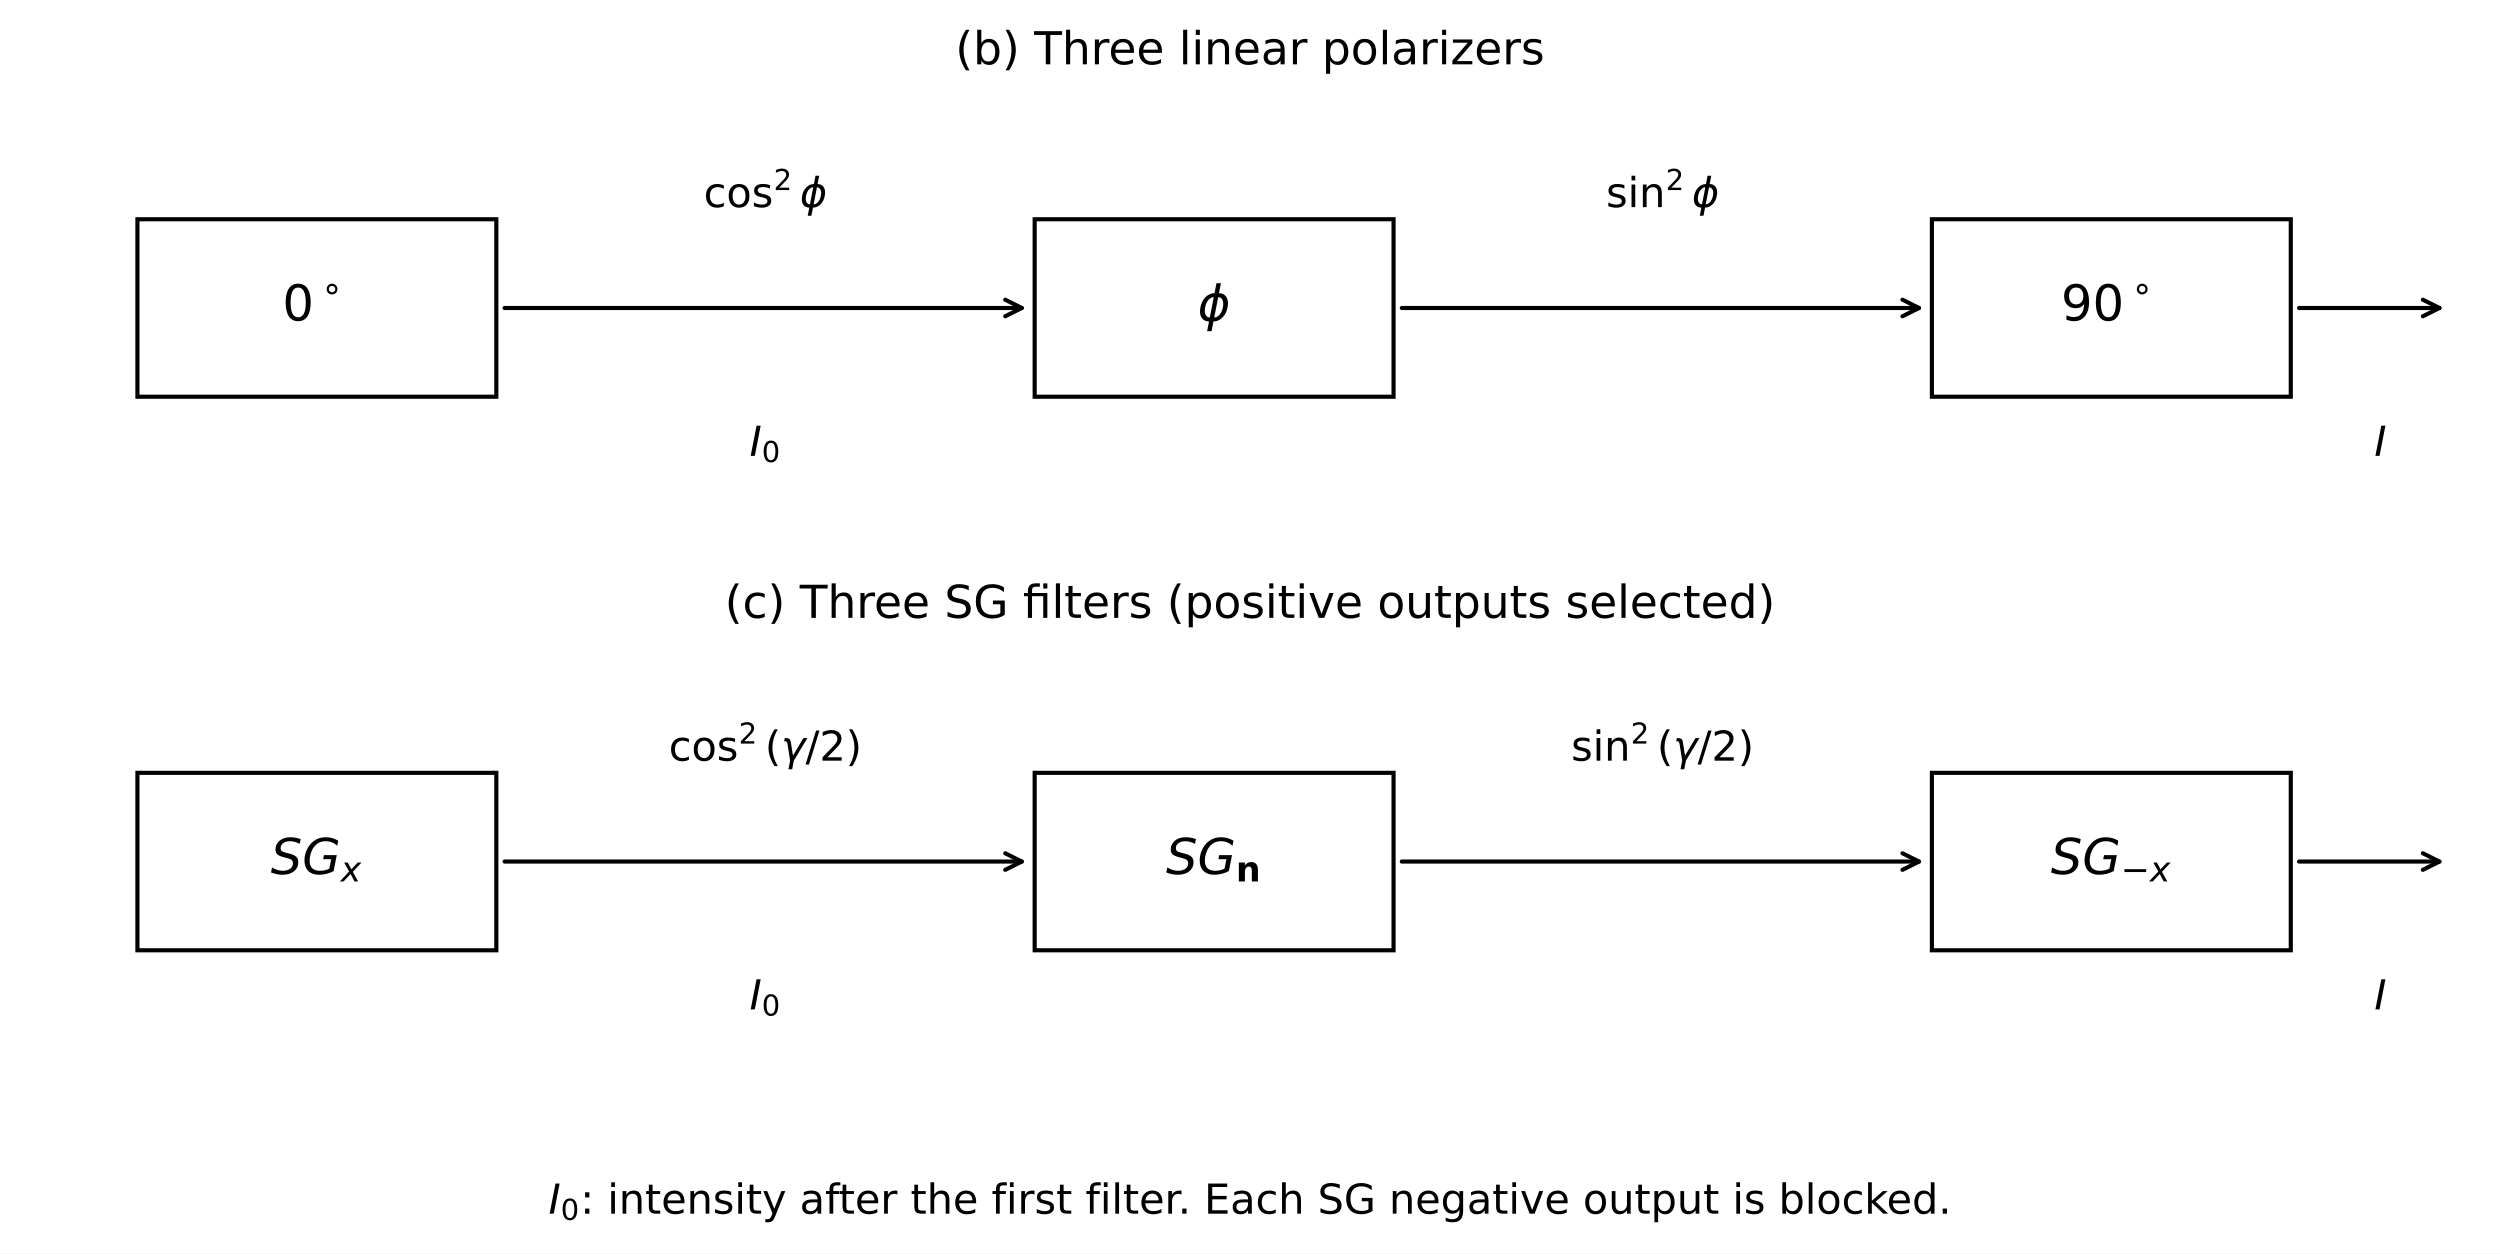
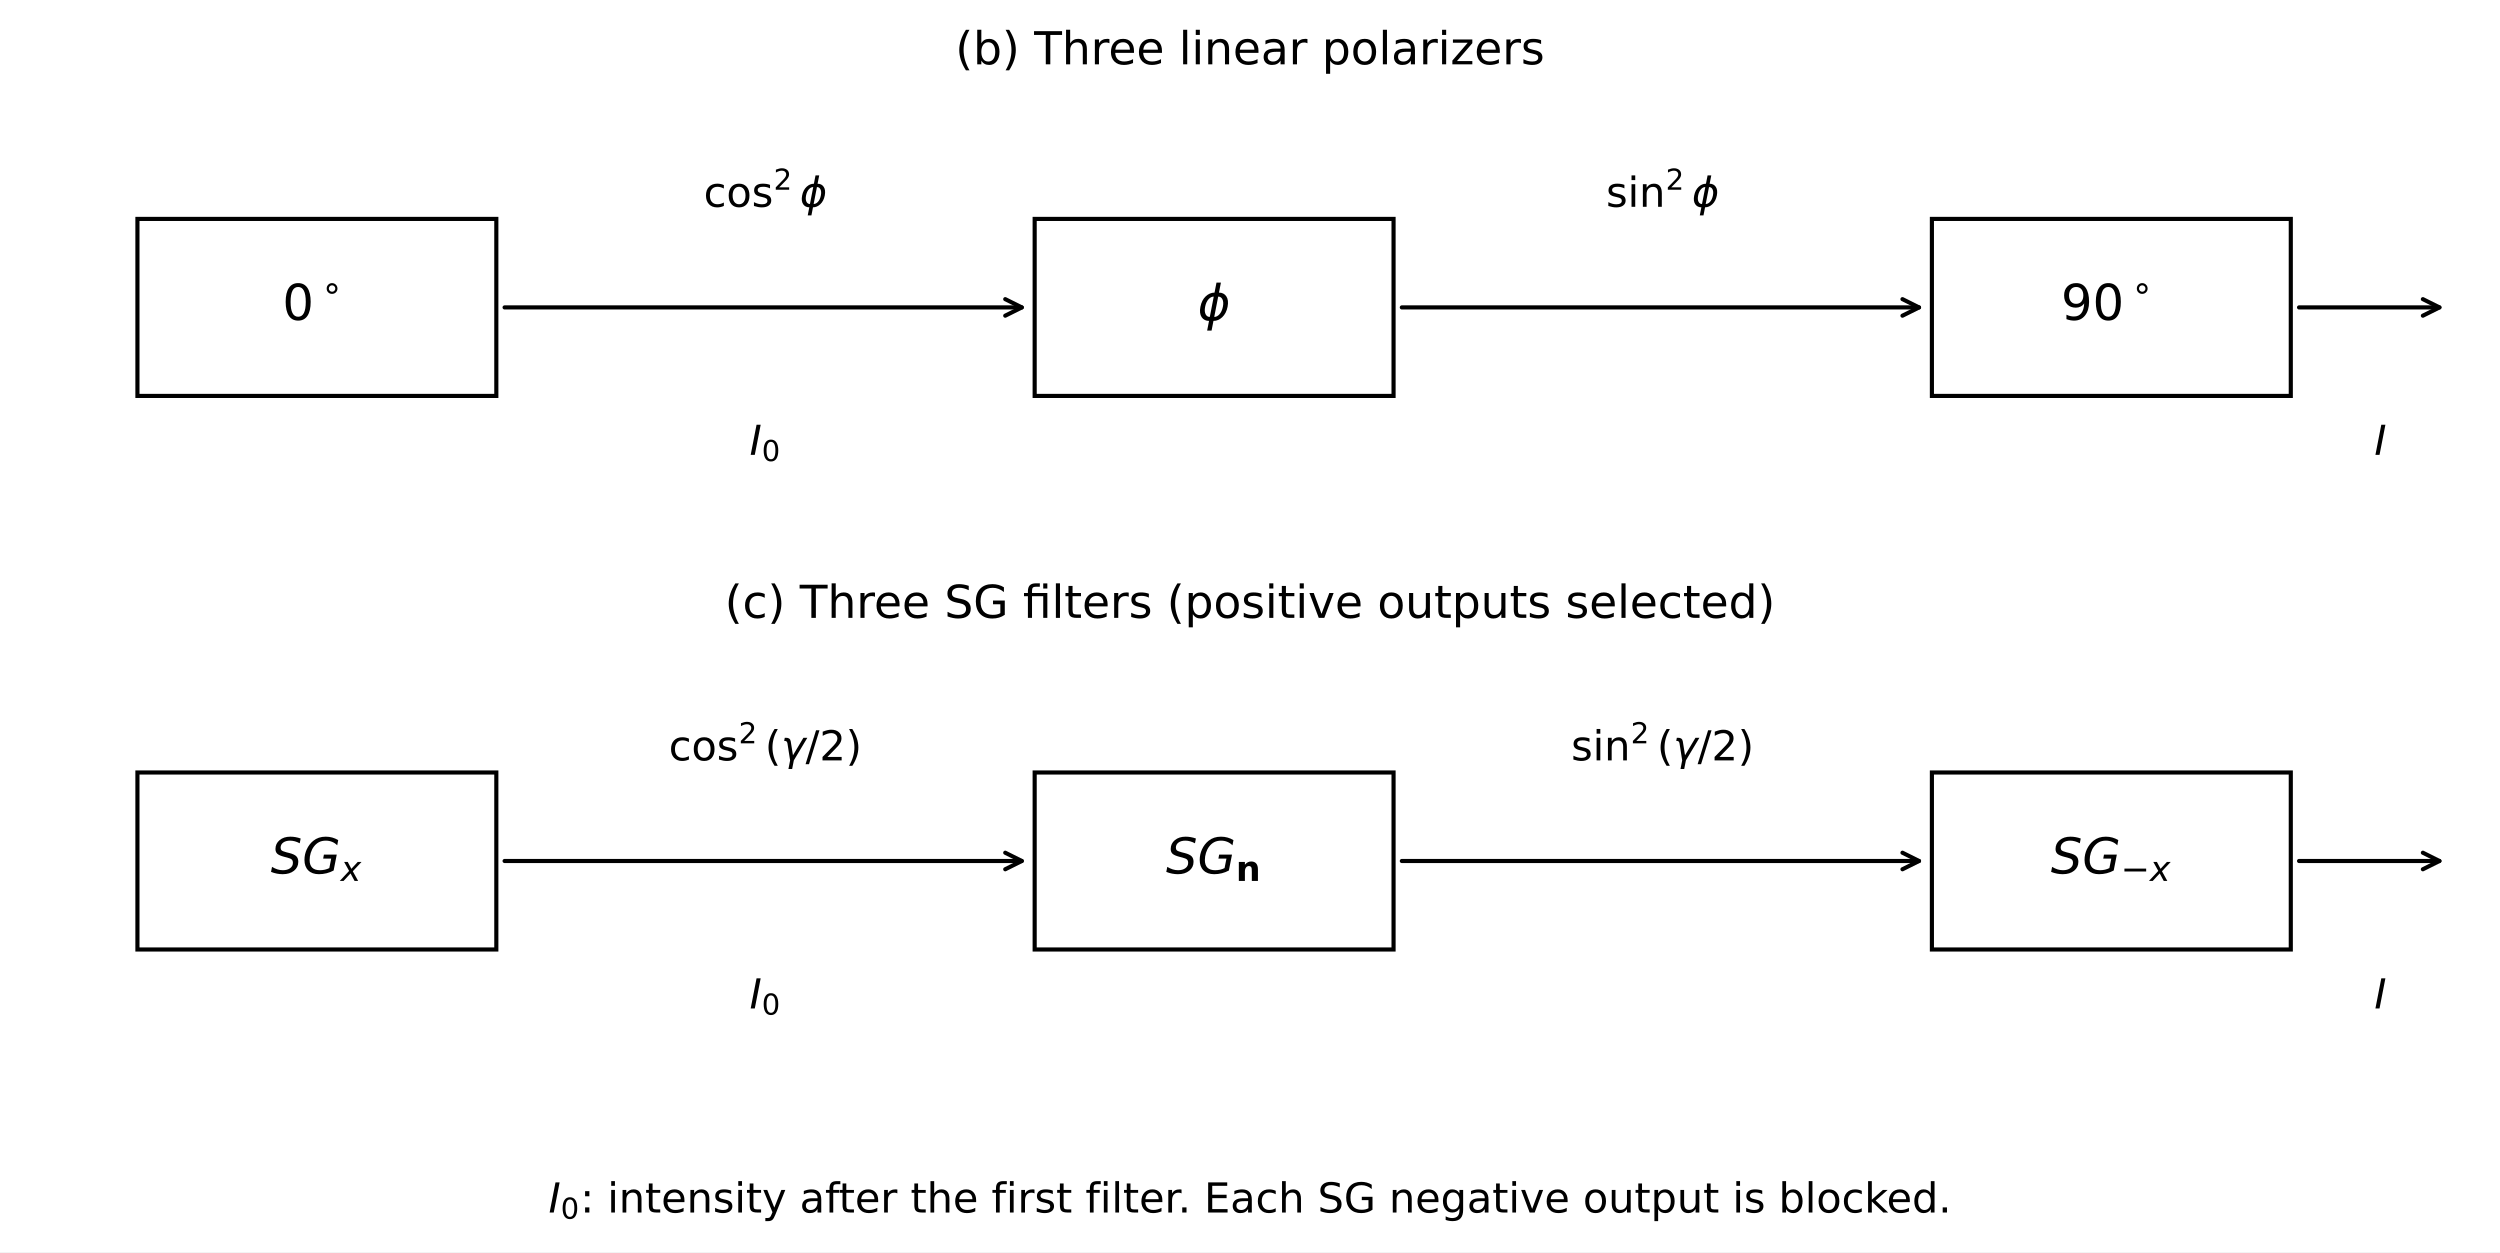
- <svg xmlns="http://www.w3.org/2000/svg" xmlns:xlink="http://www.w3.org/1999/xlink" width="604.8pt" height="303.219pt" viewBox="0 0 604.8 303.219" version="1.1">
+ <svg xmlns="http://www.w3.org/2000/svg" xmlns:xlink="http://www.w3.org/1999/xlink" width="604.8pt" height="302.937pt" viewBox="0 0 604.8 302.937" version="1.1">
  <defs>
    <style type="text/css">*{stroke-linejoin: round; stroke-linecap: butt}</style>
  </defs>
  <g id="figure_1">
    <g id="patch_1">
-       <path d="M 0 303.219  L 604.8 303.219  L 604.8 0  L 0 0  z " style="fill: #ffffff" />
+       <path d="M 0 302.937  L 604.8 302.937  L 604.8 0  L 0 0  z " style="fill: #ffffff" />
    </g>
    <g id="axes_1">
      <g id="patch_2">
-         <path d="M 33.247 95.975  L 120.071 95.975  L 120.071 53.042  L 33.247 53.042  z " clip-path="url(#p11c3c5262f)" style="fill: #ffffff; stroke: #000000; stroke-linejoin: miter" />
+         <path d="M 33.247 95.781  L 120.071 95.781  L 120.071 52.96  L 33.247 52.96  z " clip-path="url(#p2fa3fb8bae)" style="fill: #ffffff; stroke: #000000; stroke-linejoin: miter" />
      </g>
      <g id="patch_3">
-         <path d="M 250.306 95.975  L 337.129 95.975  L 337.129 53.042  L 250.306 53.042  z " clip-path="url(#p11c3c5262f)" style="fill: #ffffff; stroke: #000000; stroke-linejoin: miter" />
+         <path d="M 250.306 95.781  L 337.129 95.781  L 337.129 52.96  L 250.306 52.96  z " clip-path="url(#p2fa3fb8bae)" style="fill: #ffffff; stroke: #000000; stroke-linejoin: miter" />
      </g>
      <g id="patch_4">
-         <path d="M 467.365 95.975  L 554.188 95.975  L 554.188 53.042  L 467.365 53.042  z " clip-path="url(#p11c3c5262f)" style="fill: #ffffff; stroke: #000000; stroke-linejoin: miter" />
+         <path d="M 467.365 95.781  L 554.188 95.781  L 554.188 52.96  L 467.365 52.96  z " clip-path="url(#p2fa3fb8bae)" style="fill: #ffffff; stroke: #000000; stroke-linejoin: miter" />
      </g>
      <g id="text_1">
-         <g transform="translate(68.31882 77.62567) scale(0.12 -0.12)">
+         <g transform="translate(68.31882 77.4881) scale(0.12 -0.12)">
          <defs>
            <path id="DejaVuSans-13" d="M 2034 4250  Q 1547 4250 1301 3770  Q 1056 3291 1056 2328  Q 1056 1369 1301 889  Q 1547 409 2034 409  Q 2525 409 2770 889  Q 3016 1369 3016 2328  Q 3016 3291 2770 3770  Q 2525 4250 2034 4250  z M 2034 4750  Q 2819 4750 3233 4129  Q 3647 3509 3647 2328  Q 3647 1150 3233 529  Q 2819 -91 2034 -91  Q 1250 -91 836 529  Q 422 1150 422 2328  Q 422 3509 836 4129  Q 1250 4750 2034 4750  z " transform="scale(0.015625)" />
            <path id="DejaVuSans-ca2" d="M 2003 2603  Q 1753 2603 1581 2429  Q 1409 2256 1409 2006  Q 1409 1759 1581 1589  Q 1753 1419 2003 1419  Q 2253 1419 2425 1589  Q 2597 1759 2597 2006  Q 2597 2253 2423 2428  Q 2250 2603 2003 2603  z M 2003 3006  Q 2203 3006 2387 2929  Q 2572 2853 2706 2709  Q 2850 2569 2922 2390  Q 2994 2212 2994 2006  Q 2994 1594 2705 1308  Q 2416 1022 1997 1022  Q 1575 1022 1293 1303  Q 1012 1584 1012 2006  Q 1012 2425 1299 2715  Q 1587 3006 2003 3006  z " transform="scale(0.015625)" />
          </defs>
          <use xlink:href="#DejaVuSans-13" transform="translate(0 0.78125)" />
          <use xlink:href="#DejaVuSans-ca2" transform="translate(78.21777 42.08125) scale(0.7)" />
        </g>
      </g>
      <g id="text_2">
-         <g transform="translate(289.7576 77.62708) scale(0.12 -0.12)">
+         <g transform="translate(289.7576 77.48951) scale(0.12 -0.12)">
          <defs>
            <path id="DejaVuSans-Oblique-369" d="M 2991 4863  L 2738 3572  Q 3363 3572 3684 3094  Q 4016 2606 3850 1747  Q 3681 888 3159 400  Q 2653 -78 2028 -78  L 1784 -1331  L 1213 -1331  L 1456 -78  Q 834 -78 509 400  Q 178 888 347 1747  Q 513 2606 1034 3094  Q 1544 3572 2166 3572  L 2419 4863  L 2991 4863  z M 2128 434  Q 2481 434 2784 756  Q 3116 1116 3244 1747  Q 3369 2372 3169 2738  Q 2991 3059 2638 3059  L 2128 434  z M 1556 434  L 2066 3059  Q 1716 3059 1413 2738  Q 1072 2372 953 1747  Q 834 1116 1028 756  Q 1203 434 1556 434  z " transform="scale(0.015625)" />
          </defs>
          <use xlink:href="#DejaVuSans-Oblique-369" transform="translate(0 0.015625)" />
        </g>
      </g>
      <g id="text_3">
-         <g transform="translate(498.5965 77.62567) scale(0.12 -0.12)">
+         <g transform="translate(498.5965 77.4881) scale(0.12 -0.12)">
          <defs>
            <path id="DejaVuSans-1c" d="M 703 97  L 703 672  Q 941 559 1184 500  Q 1428 441 1663 441  Q 2288 441 2617 861  Q 2947 1281 2994 2138  Q 2813 1869 2534 1725  Q 2256 1581 1919 1581  Q 1219 1581 811 2004  Q 403 2428 403 3163  Q 403 3881 828 4315  Q 1253 4750 1959 4750  Q 2769 4750 3195 4129  Q 3622 3509 3622 2328  Q 3622 1225 3098 567  Q 2575 -91 1691 -91  Q 1453 -91 1209 -44  Q 966 3 703 97  z M 1959 2075  Q 2384 2075 2632 2365  Q 2881 2656 2881 3163  Q 2881 3666 2632 3958  Q 2384 4250 1959 4250  Q 1534 4250 1286 3958  Q 1038 3666 1038 3163  Q 1038 2656 1286 2365  Q 1534 2075 1959 2075  z " transform="scale(0.015625)" />
          </defs>
          <use xlink:href="#DejaVuSans-1c" transform="translate(0 0.78125)" />
          <use xlink:href="#DejaVuSans-13" transform="translate(63.62305 0.78125)" />
          <use xlink:href="#DejaVuSans-ca2" transform="translate(141.8408 42.08125) scale(0.7)" />
        </g>
      </g>
      <g id="patch_5">
-         <path d="M 122.07 74.508  Q 185.188 74.508 247.188 74.508  " style="fill: none; stroke: #000000; stroke-linecap: round" />
-         <path d="M 243.188 72.508  L 247.188 74.508  L 243.188 76.508  " style="fill: none; stroke: #000000; stroke-linecap: round" />
+         <path d="M 122.07 74.371  Q 185.188 74.371 247.188 74.371  " style="fill: none; stroke: #000000; stroke-linecap: round" />
+         <path d="M 243.188 72.371  L 247.188 74.371  L 243.188 76.371  " style="fill: none; stroke: #000000; stroke-linecap: round" />
      </g>
      <g id="text_4">
-         <g transform="translate(170.2382 50.18001) scale(0.1 -0.1)">
+         <g transform="translate(170.2382 50.10565) scale(0.1 -0.1)">
          <defs>
            <path id="DejaVuSans-46" d="M 3122 3366  L 3122 2828  Q 2878 2963 2633 3030  Q 2388 3097 2138 3097  Q 1578 3097 1268 2742  Q 959 2388 959 1747  Q 959 1106 1268 751  Q 1578 397 2138 397  Q 2388 397 2633 464  Q 2878 531 3122 666  L 3122 134  Q 2881 22 2623 -34  Q 2366 -91 2075 -91  Q 1284 -91 818 406  Q 353 903 353 1747  Q 353 2603 823 3093  Q 1294 3584 2113 3584  Q 2378 3584 2631 3529  Q 2884 3475 3122 3366  z " transform="scale(0.015625)" />
            <path id="DejaVuSans-52" d="M 1959 3097  Q 1497 3097 1228 2736  Q 959 2375 959 1747  Q 959 1119 1226 758  Q 1494 397 1959 397  Q 2419 397 2687 759  Q 2956 1122 2956 1747  Q 2956 2369 2687 2733  Q 2419 3097 1959 3097  z M 1959 3584  Q 2709 3584 3137 3096  Q 3566 2609 3566 1747  Q 3566 888 3137 398  Q 2709 -91 1959 -91  Q 1206 -91 779 398  Q 353 888 353 1747  Q 353 2609 779 3096  Q 1206 3584 1959 3584  z " transform="scale(0.015625)" />
            <path id="DejaVuSans-56" d="M 2834 3397  L 2834 2853  Q 2591 2978 2328 3040  Q 2066 3103 1784 3103  Q 1356 3103 1142 2972  Q 928 2841 928 2578  Q 928 2378 1081 2264  Q 1234 2150 1697 2047  L 1894 2003  Q 2506 1872 2764 1633  Q 3022 1394 3022 966  Q 3022 478 2636 193  Q 2250 -91 1575 -91  Q 1294 -91 989 -36  Q 684 19 347 128  L 347 722  Q 666 556 975 473  Q 1284 391 1588 391  Q 1994 391 2212 530  Q 2431 669 2431 922  Q 2431 1156 2273 1281  Q 2116 1406 1581 1522  L 1381 1569  Q 847 1681 609 1914  Q 372 2147 372 2553  Q 372 3047 722 3315  Q 1072 3584 1716 3584  Q 2034 3584 2315 3537  Q 2597 3491 2834 3397  z " transform="scale(0.015625)" />
            <path id="DejaVuSans-15" d="M 1228 531  L 3431 531  L 3431 0  L 469 0  L 469 531  Q 828 903 1448 1529  Q 2069 2156 2228 2338  Q 2531 2678 2651 2914  Q 2772 3150 2772 3378  Q 2772 3750 2511 3984  Q 2250 4219 1831 4219  Q 1534 4219 1204 4116  Q 875 4013 500 3803  L 500 4441  Q 881 4594 1212 4672  Q 1544 4750 1819 4750  Q 2544 4750 2975 4387  Q 3406 4025 3406 3419  Q 3406 3131 3298 2873  Q 3191 2616 2906 2266  Q 2828 2175 2409 1742  Q 1991 1309 1228 531  z " transform="scale(0.015625)" />
          </defs>
          <use xlink:href="#DejaVuSans-46" transform="translate(0 0.746875)" />
          <use xlink:href="#DejaVuSans-52" transform="translate(54.98047 0.746875)" />
          <use xlink:href="#DejaVuSans-56" transform="translate(116.1621 0.746875)" />
          <use xlink:href="#DejaVuSans-15" transform="translate(169.2188 42.04688) scale(0.7)" />
          <use xlink:href="#DejaVuSans-Oblique-369" transform="translate(232.7249 0.746875)" />
        </g>
      </g>
      <g id="patch_6">
-         <path d="M 339.129 74.508  Q 402.247 74.508 464.247 74.508  " style="fill: none; stroke: #000000; stroke-linecap: round" />
-         <path d="M 460.247 72.508  L 464.247 74.508  L 460.247 76.508  " style="fill: none; stroke: #000000; stroke-linecap: round" />
+         <path d="M 339.129 74.371  Q 402.247 74.371 464.247 74.371  " style="fill: none; stroke: #000000; stroke-linecap: round" />
+         <path d="M 460.247 72.371  L 464.247 74.371  L 460.247 76.371  " style="fill: none; stroke: #000000; stroke-linecap: round" />
      </g>
      <g id="text_5">
-         <g transform="translate(388.5471 50.18001) scale(0.1 -0.1)">
+         <g transform="translate(388.5471 50.10565) scale(0.1 -0.1)">
          <defs>
            <path id="DejaVuSans-4c" d="M 603 3500  L 1178 3500  L 1178 0  L 603 0  L 603 3500  z M 603 4863  L 1178 4863  L 1178 4134  L 603 4134  L 603 4863  z " transform="scale(0.015625)" />
            <path id="DejaVuSans-51" d="M 3513 2113  L 3513 0  L 2938 0  L 2938 2094  Q 2938 2591 2744 2837  Q 2550 3084 2163 3084  Q 1697 3084 1428 2787  Q 1159 2491 1159 1978  L 1159 0  L 581 0  L 581 3500  L 1159 3500  L 1159 2956  Q 1366 3272 1645 3428  Q 1925 3584 2291 3584  Q 2894 3584 3203 3211  Q 3513 2838 3513 2113  z " transform="scale(0.015625)" />
          </defs>
          <use xlink:href="#DejaVuSans-56" transform="translate(0 0.746875)" />
          <use xlink:href="#DejaVuSans-4c" transform="translate(52.09961 0.746875)" />
          <use xlink:href="#DejaVuSans-51" transform="translate(79.88281 0.746875)" />
          <use xlink:href="#DejaVuSans-15" transform="translate(144.2188 42.04688) scale(0.7)" />
          <use xlink:href="#DejaVuSans-Oblique-369" transform="translate(207.7249 0.746875)" />
        </g>
      </g>
      <g id="text_6">
-         <g transform="translate(181.3382 110.2856) scale(0.1 -0.1)">
+         <g transform="translate(181.3382 110.0551) scale(0.1 -0.1)">
          <defs>
            <path id="DejaVuSans-Oblique-2c" d="M 1081 4666  L 1716 4666  L 806 0  L 172 0  L 1081 4666  z " transform="scale(0.015625)" />
          </defs>
          <use xlink:href="#DejaVuSans-Oblique-2c" transform="translate(0 0.09375)" />
          <use xlink:href="#DejaVuSans-13" transform="translate(29.49219 -14.9062) scale(0.7)" />
        </g>
      </g>
      <g id="patch_7">
-         <path d="M 556.187 74.508  Q 573.725 74.508 590.145 74.508  " style="fill: none; stroke: #000000; stroke-linecap: round" />
-         <path d="M 586.145 72.508  L 590.145 74.508  L 586.145 76.508  " style="fill: none; stroke: #000000; stroke-linecap: round" />
+         <path d="M 556.187 74.371  Q 573.725 74.371 590.145 74.371  " style="fill: none; stroke: #000000; stroke-linecap: round" />
+         <path d="M 586.145 72.371  L 590.145 74.371  L 586.145 76.371  " style="fill: none; stroke: #000000; stroke-linecap: round" />
      </g>
      <g id="text_7">
-         <g transform="translate(574.3941 110.2856) scale(0.1 -0.1)">
+         <g transform="translate(574.3941 110.0551) scale(0.1 -0.1)">
          <use xlink:href="#DejaVuSans-Oblique-2c" transform="translate(0 0.09375)" />
        </g>
      </g>
      <g id="text_8">
        <g transform="translate(231.1209 15.55828) scale(0.11 -0.11)">
          <defs>
            <path id="DejaVuSans-b" d="M 1984 4856  Q 1566 4138 1362 3434  Q 1159 2731 1159 2009  Q 1159 1288 1364 580  Q 1569 -128 1984 -844  L 1484 -844  Q 1016 -109 783 600  Q 550 1309 550 2009  Q 550 2706 781 3412  Q 1013 4119 1484 4856  L 1984 4856  z " transform="scale(0.015625)" />
            <path id="DejaVuSans-45" d="M 3116 1747  Q 3116 2381 2855 2742  Q 2594 3103 2138 3103  Q 1681 3103 1420 2742  Q 1159 2381 1159 1747  Q 1159 1113 1420 752  Q 1681 391 2138 391  Q 2594 391 2855 752  Q 3116 1113 3116 1747  z M 1159 2969  Q 1341 3281 1617 3432  Q 1894 3584 2278 3584  Q 2916 3584 3314 3078  Q 3713 2572 3713 1747  Q 3713 922 3314 415  Q 2916 -91 2278 -91  Q 1894 -91 1617 61  Q 1341 213 1159 525  L 1159 0  L 581 0  L 581 4863  L 1159 4863  L 1159 2969  z " transform="scale(0.015625)" />
            <path id="DejaVuSans-c" d="M 513 4856  L 1013 4856  Q 1481 4119 1714 3412  Q 1947 2706 1947 2009  Q 1947 1309 1714 600  Q 1481 -109 1013 -844  L 513 -844  Q 928 -128 1133 580  Q 1338 1288 1338 2009  Q 1338 2731 1133 3434  Q 928 4138 513 4856  z " transform="scale(0.015625)" />
            <path id="DejaVuSans-3" transform="scale(0.015625)" />
            <path id="DejaVuSans-37" d="M -19 4666  L 3928 4666  L 3928 4134  L 2272 4134  L 2272 0  L 1638 0  L 1638 4134  L -19 4134  L -19 4666  z " transform="scale(0.015625)" />
            <path id="DejaVuSans-4b" d="M 3513 2113  L 3513 0  L 2938 0  L 2938 2094  Q 2938 2591 2744 2837  Q 2550 3084 2163 3084  Q 1697 3084 1428 2787  Q 1159 2491 1159 1978  L 1159 0  L 581 0  L 581 4863  L 1159 4863  L 1159 2956  Q 1366 3272 1645 3428  Q 1925 3584 2291 3584  Q 2894 3584 3203 3211  Q 3513 2838 3513 2113  z " transform="scale(0.015625)" />
            <path id="DejaVuSans-55" d="M 2631 2963  Q 2534 3019 2420 3045  Q 2306 3072 2169 3072  Q 1681 3072 1420 2755  Q 1159 2438 1159 1844  L 1159 0  L 581 0  L 581 3500  L 1159 3500  L 1159 2956  Q 1341 3275 1631 3429  Q 1922 3584 2338 3584  Q 2397 3584 2469 3576  Q 2541 3569 2628 3553  L 2631 2963  z " transform="scale(0.015625)" />
            <path id="DejaVuSans-48" d="M 3597 1894  L 3597 1613  L 953 1613  Q 991 1019 1311 708  Q 1631 397 2203 397  Q 2534 397 2845 478  Q 3156 559 3463 722  L 3463 178  Q 3153 47 2828 -22  Q 2503 -91 2169 -91  Q 1331 -91 842 396  Q 353 884 353 1716  Q 353 2575 817 3079  Q 1281 3584 2069 3584  Q 2775 3584 3186 3129  Q 3597 2675 3597 1894  z M 3022 2063  Q 3016 2534 2758 2815  Q 2500 3097 2075 3097  Q 1594 3097 1305 2825  Q 1016 2553 972 2059  L 3022 2063  z " transform="scale(0.015625)" />
            <path id="DejaVuSans-4f" d="M 603 4863  L 1178 4863  L 1178 0  L 603 0  L 603 4863  z " transform="scale(0.015625)" />
            <path id="DejaVuSans-44" d="M 2194 1759  Q 1497 1759 1228 1600  Q 959 1441 959 1056  Q 959 750 1161 570  Q 1363 391 1709 391  Q 2188 391 2477 730  Q 2766 1069 2766 1631  L 2766 1759  L 2194 1759  z M 3341 1997  L 3341 0  L 2766 0  L 2766 531  Q 2569 213 2275 61  Q 1981 -91 1556 -91  Q 1019 -91 701 211  Q 384 513 384 1019  Q 384 1609 779 1909  Q 1175 2209 1959 2209  L 2766 2209  L 2766 2266  Q 2766 2663 2505 2880  Q 2244 3097 1772 3097  Q 1472 3097 1187 3025  Q 903 2953 641 2809  L 641 3341  Q 956 3463 1253 3523  Q 1550 3584 1831 3584  Q 2591 3584 2966 3190  Q 3341 2797 3341 1997  z " transform="scale(0.015625)" />
            <path id="DejaVuSans-53" d="M 1159 525  L 1159 -1331  L 581 -1331  L 581 3500  L 1159 3500  L 1159 2969  Q 1341 3281 1617 3432  Q 1894 3584 2278 3584  Q 2916 3584 3314 3078  Q 3713 2572 3713 1747  Q 3713 922 3314 415  Q 2916 -91 2278 -91  Q 1894 -91 1617 61  Q 1341 213 1159 525  z M 3116 1747  Q 3116 2381 2855 2742  Q 2594 3103 2138 3103  Q 1681 3103 1420 2742  Q 1159 2381 1159 1747  Q 1159 1113 1420 752  Q 1681 391 2138 391  Q 2594 391 2855 752  Q 3116 1113 3116 1747  z " transform="scale(0.015625)" />
            <path id="DejaVuSans-5d" d="M 353 3500  L 3084 3500  L 3084 2975  L 922 459  L 3084 459  L 3084 0  L 275 0  L 275 525  L 2438 3041  L 353 3041  L 353 3500  z " transform="scale(0.015625)" />
          </defs>
          <use xlink:href="#DejaVuSans-b" />
          <use xlink:href="#DejaVuSans-45" transform="translate(39.01562 0)" />
          <use xlink:href="#DejaVuSans-c" transform="translate(102.5 0)" />
          <use xlink:href="#DejaVuSans-3" transform="translate(141.5156 0)" />
          <use xlink:href="#DejaVuSans-37" transform="translate(173.2969 0)" />
          <use xlink:href="#DejaVuSans-4b" transform="translate(234.375 0)" />
          <use xlink:href="#DejaVuSans-55" transform="translate(297.75 0)" />
          <use xlink:href="#DejaVuSans-48" transform="translate(336.6562 0)" />
          <use xlink:href="#DejaVuSans-48" transform="translate(398.1875 0)" />
          <use xlink:href="#DejaVuSans-3" transform="translate(459.7188 0)" />
          <use xlink:href="#DejaVuSans-4f" transform="translate(491.5 0)" />
          <use xlink:href="#DejaVuSans-4c" transform="translate(519.2812 0)" />
          <use xlink:href="#DejaVuSans-51" transform="translate(547.0625 0)" />
          <use xlink:href="#DejaVuSans-48" transform="translate(610.4375 0)" />
          <use xlink:href="#DejaVuSans-44" transform="translate(671.9688 0)" />
          <use xlink:href="#DejaVuSans-55" transform="translate(733.25 0)" />
          <use xlink:href="#DejaVuSans-3" transform="translate(774.3594 0)" />
          <use xlink:href="#DejaVuSans-53" transform="translate(806.1406 0)" />
          <use xlink:href="#DejaVuSans-52" transform="translate(869.625 0)" />
          <use xlink:href="#DejaVuSans-4f" transform="translate(930.8125 0)" />
          <use xlink:href="#DejaVuSans-44" transform="translate(958.5938 0)" />
          <use xlink:href="#DejaVuSans-55" transform="translate(1019.875 0)" />
          <use xlink:href="#DejaVuSans-4c" transform="translate(1060.984 0)" />
          <use xlink:href="#DejaVuSans-5d" transform="translate(1088.766 0)" />
          <use xlink:href="#DejaVuSans-48" transform="translate(1141.25 0)" />
          <use xlink:href="#DejaVuSans-55" transform="translate(1202.781 0)" />
          <use xlink:href="#DejaVuSans-56" transform="translate(1243.891 0)" />
        </g>
      </g>
    </g>
    <g id="axes_2">
      <g id="patch_8">
-         <path d="M 33.247 229.895  L 120.071 229.895  L 120.071 186.962  L 33.247 186.962  z " clip-path="url(#p9257686412)" style="fill: #ffffff; stroke: #000000; stroke-linejoin: miter" />
+         <path d="M 33.247 229.701  L 120.071 229.701  L 120.071 186.88  L 33.247 186.88  z " clip-path="url(#pe897b0388e)" style="fill: #ffffff; stroke: #000000; stroke-linejoin: miter" />
      </g>
      <g id="patch_9">
-         <path d="M 250.306 229.895  L 337.129 229.895  L 337.129 186.962  L 250.306 186.962  z " clip-path="url(#p9257686412)" style="fill: #ffffff; stroke: #000000; stroke-linejoin: miter" />
+         <path d="M 250.306 229.701  L 337.129 229.701  L 337.129 186.88  L 250.306 186.88  z " clip-path="url(#pe897b0388e)" style="fill: #ffffff; stroke: #000000; stroke-linejoin: miter" />
      </g>
      <g id="patch_10">
-         <path d="M 467.365 229.895  L 554.188 229.895  L 554.188 186.962  L 467.365 186.962  z " clip-path="url(#p9257686412)" style="fill: #ffffff; stroke: #000000; stroke-linejoin: miter" />
+         <path d="M 467.365 229.701  L 554.188 229.701  L 554.188 186.88  L 467.365 186.88  z " clip-path="url(#pe897b0388e)" style="fill: #ffffff; stroke: #000000; stroke-linejoin: miter" />
      </g>
      <g id="text_9">
-         <g transform="translate(65.49882 211.5457) scale(0.12 -0.12)">
+         <g transform="translate(65.49882 211.4081) scale(0.12 -0.12)">
          <defs>
            <path id="DejaVuSans-Oblique-36" d="M 3859 4513  L 3738 3897  Q 3422 4066 3111 4152  Q 2800 4238 2509 4238  Q 1944 4238 1609 3991  Q 1275 3744 1275 3334  Q 1275 3109 1398 2989  Q 1522 2869 2034 2731  L 2413 2638  Q 3053 2472 3303 2217  Q 3553 1963 3553 1503  Q 3553 797 2998 353  Q 2444 -91 1538 -91  Q 1166 -91 791 -17  Q 416 56 38 206  L 166 856  Q 513 641 861 531  Q 1209 422 1556 422  Q 2147 422 2503 684  Q 2859 947 2859 1369  Q 2859 1650 2717 1795  Q 2575 1941 2106 2059  L 1728 2156  Q 1081 2325 845 2545  Q 609 2766 609 3163  Q 609 3859 1145 4304  Q 1681 4750 2541 4750  Q 2875 4750 3203 4690  Q 3531 4631 3859 4513  z " transform="scale(0.015625)" />
            <path id="DejaVuSans-Oblique-2a" d="M 3494 697  L 3738 1919  L 2700 1919  L 2797 2438  L 4453 2438  L 4050 384  Q 3634 156 3143 32  Q 2653 -91 2156 -91  Q 1278 -91 783 396  Q 288 884 288 1753  Q 288 2475 589 3126  Q 891 3778 1422 4213  Q 1756 4484 2153 4617  Q 2550 4750 3034 4750  Q 3472 4750 3873 4639  Q 4275 4528 4641 4306  L 4513 3634  Q 4231 3928 3853 4083  Q 3475 4238 3047 4238  Q 2550 4238 2172 4048  Q 1794 3859 1497 3463  Q 1244 3125 1098 2667  Q 953 2209 953 1734  Q 953 1081 1287 751  Q 1622 422 2284 422  Q 2616 422 2925 492  Q 3234 563 3494 697  z " transform="scale(0.015625)" />
            <path id="DejaVuSans-Oblique-5b" d="M 3841 3500  L 2234 1784  L 3219 0  L 2559 0  L 1819 1388  L 531 0  L -166 0  L 1556 1844  L 641 3500  L 1300 3500  L 1972 2234  L 3144 3500  L 3841 3500  z " transform="scale(0.015625)" />
          </defs>
          <use xlink:href="#DejaVuSans-Oblique-36" transform="translate(0 0.78125)" />
          <use xlink:href="#DejaVuSans-Oblique-2a" transform="translate(63.47656 0.78125)" />
          <use xlink:href="#DejaVuSans-Oblique-5b" transform="translate(140.9668 -14.2187) scale(0.7)" />
        </g>
      </g>
      <g id="text_10">
-         <g transform="translate(282.0776 211.5457) scale(0.12 -0.12)">
+         <g transform="translate(282.0776 211.4081) scale(0.12 -0.12)">
          <defs>
            <path id="DejaVuSans-Bold-51" d="M 4056 2131  L 4056 0  L 2931 0  L 2931 347  L 2931 1631  Q 2931 2084 2911 2256  Q 2891 2428 2841 2509  Q 2775 2619 2662 2680  Q 2550 2741 2406 2741  Q 2056 2741 1856 2470  Q 1656 2200 1656 1722  L 1656 0  L 538 0  L 538 3500  L 1656 3500  L 1656 2988  Q 1909 3294 2193 3439  Q 2478 3584 2822 3584  Q 3428 3584 3742 3212  Q 4056 2841 4056 2131  z " transform="scale(0.015625)" />
          </defs>
          <use xlink:href="#DejaVuSans-Oblique-36" transform="translate(0 0.78125)" />
          <use xlink:href="#DejaVuSans-Oblique-2a" transform="translate(63.47656 0.78125)" />
          <use xlink:href="#DejaVuSans-Bold-51" transform="translate(140.9668 -14.2187) scale(0.7)" />
        </g>
      </g>
      <g id="text_11">
-         <g transform="translate(496.1365 211.5457) scale(0.12 -0.12)">
+         <g transform="translate(496.1365 211.4081) scale(0.12 -0.12)">
          <defs>
            <path id="DejaVuSans-c9c" d="M 678 2272  L 4684 2272  L 4684 1741  L 678 1741  L 678 2272  z " transform="scale(0.015625)" />
          </defs>
          <use xlink:href="#DejaVuSans-Oblique-36" transform="translate(0 0.78125)" />
          <use xlink:href="#DejaVuSans-Oblique-2a" transform="translate(63.47656 0.78125)" />
          <use xlink:href="#DejaVuSans-c9c" transform="translate(140.9668 -14.2187) scale(0.7)" />
          <use xlink:href="#DejaVuSans-Oblique-5b" transform="translate(199.6191 -14.2187) scale(0.7)" />
        </g>
      </g>
      <g id="patch_11">
-         <path d="M 122.07 208.428  Q 185.188 208.428 247.188 208.428  " style="fill: none; stroke: #000000; stroke-linecap: round" />
-         <path d="M 243.188 206.428  L 247.188 208.428  L 243.188 210.428  " style="fill: none; stroke: #000000; stroke-linecap: round" />
+         <path d="M 122.07 208.291  Q 185.188 208.291 247.188 208.291  " style="fill: none; stroke: #000000; stroke-linecap: round" />
+         <path d="M 243.188 206.291  L 247.188 208.291  L 243.188 210.291  " style="fill: none; stroke: #000000; stroke-linecap: round" />
      </g>
      <g id="text_12">
-         <g transform="translate(161.7882 184.1) scale(0.1 -0.1)">
+         <g transform="translate(161.7882 184.0257) scale(0.1 -0.1)">
          <defs>
            <path id="DejaVuSans-Oblique-347" d="M 1491 2950  L 1838 788  L 3456 3500  L 4066 3500  L 1972 0  L 1713 -1331  L 1138 -1331  L 1397 0  L 988 2613  Q 925 3006 628 3006  L 475 3006  L 569 3500  L 788 3500  Q 1403 3500 1491 2950  z " transform="scale(0.015625)" />
            <path id="DejaVuSans-12" d="M 1625 4666  L 2156 4666  L 531 -594  L 0 -594  L 1625 4666  z " transform="scale(0.015625)" />
          </defs>
          <use xlink:href="#DejaVuSans-46" transform="translate(0 0.746875)" />
          <use xlink:href="#DejaVuSans-52" transform="translate(54.98047 0.746875)" />
          <use xlink:href="#DejaVuSans-56" transform="translate(116.1621 0.746875)" />
          <use xlink:href="#DejaVuSans-15" transform="translate(169.2188 42.04688) scale(0.7)" />
          <use xlink:href="#DejaVuSans-b" transform="translate(232.7249 0.746875)" />
          <use xlink:href="#DejaVuSans-Oblique-347" transform="translate(271.7386 0.746875)" />
          <use xlink:href="#DejaVuSans-12" transform="translate(330.9183 0.746875)" />
          <use xlink:href="#DejaVuSans-15" transform="translate(364.6097 0.746875)" />
          <use xlink:href="#DejaVuSans-c" transform="translate(428.2327 0.746875)" />
        </g>
      </g>
      <g id="patch_12">
-         <path d="M 339.129 208.428  Q 402.247 208.428 464.247 208.428  " style="fill: none; stroke: #000000; stroke-linecap: round" />
-         <path d="M 460.247 206.428  L 464.247 208.428  L 460.247 210.428  " style="fill: none; stroke: #000000; stroke-linecap: round" />
+         <path d="M 339.129 208.291  Q 402.247 208.291 464.247 208.291  " style="fill: none; stroke: #000000; stroke-linecap: round" />
+         <path d="M 460.247 206.291  L 464.247 208.291  L 460.247 210.291  " style="fill: none; stroke: #000000; stroke-linecap: round" />
      </g>
      <g id="text_13">
-         <g transform="translate(380.0971 184.1) scale(0.1 -0.1)">
+         <g transform="translate(380.0971 184.0257) scale(0.1 -0.1)">
          <use xlink:href="#DejaVuSans-56" transform="translate(0 0.746875)" />
          <use xlink:href="#DejaVuSans-4c" transform="translate(52.09961 0.746875)" />
          <use xlink:href="#DejaVuSans-51" transform="translate(79.88281 0.746875)" />
          <use xlink:href="#DejaVuSans-15" transform="translate(144.2188 42.04688) scale(0.7)" />
          <use xlink:href="#DejaVuSans-b" transform="translate(207.7249 0.746875)" />
          <use xlink:href="#DejaVuSans-Oblique-347" transform="translate(246.7386 0.746875)" />
          <use xlink:href="#DejaVuSans-12" transform="translate(305.9183 0.746875)" />
          <use xlink:href="#DejaVuSans-15" transform="translate(339.6097 0.746875)" />
          <use xlink:href="#DejaVuSans-c" transform="translate(403.2327 0.746875)" />
        </g>
      </g>
      <g id="text_14">
-         <g transform="translate(181.3382 244.2056) scale(0.1 -0.1)">
+         <g transform="translate(181.3382 243.9751) scale(0.1 -0.1)">
          <use xlink:href="#DejaVuSans-Oblique-2c" transform="translate(0 0.09375)" />
          <use xlink:href="#DejaVuSans-13" transform="translate(29.49219 -14.9062) scale(0.7)" />
        </g>
      </g>
      <g id="patch_13">
-         <path d="M 556.187 208.428  Q 573.725 208.428 590.145 208.428  " style="fill: none; stroke: #000000; stroke-linecap: round" />
-         <path d="M 586.145 206.428  L 590.145 208.428  L 586.145 210.428  " style="fill: none; stroke: #000000; stroke-linecap: round" />
+         <path d="M 556.187 208.291  Q 573.725 208.291 590.145 208.291  " style="fill: none; stroke: #000000; stroke-linecap: round" />
+         <path d="M 586.145 206.291  L 590.145 208.291  L 586.145 210.291  " style="fill: none; stroke: #000000; stroke-linecap: round" />
      </g>
      <g id="text_15">
-         <g transform="translate(574.3941 244.2056) scale(0.1 -0.1)">
+         <g transform="translate(574.3941 243.9751) scale(0.1 -0.1)">
          <use xlink:href="#DejaVuSans-Oblique-2c" transform="translate(0 0.09375)" />
        </g>
      </g>
      <g id="text_16">
        <g transform="translate(175.3423 149.4783) scale(0.11 -0.11)">
          <defs>
            <path id="DejaVuSans-36" d="M 3425 4513  L 3425 3897  Q 3066 4069 2747 4153  Q 2428 4238 2131 4238  Q 1616 4238 1336 4038  Q 1056 3838 1056 3469  Q 1056 3159 1242 3001  Q 1428 2844 1947 2747  L 2328 2669  Q 3034 2534 3370 2195  Q 3706 1856 3706 1288  Q 3706 609 3251 259  Q 2797 -91 1919 -91  Q 1588 -91 1214 -16  Q 841 59 441 206  L 441 856  Q 825 641 1194 531  Q 1563 422 1919 422  Q 2459 422 2753 634  Q 3047 847 3047 1241  Q 3047 1584 2836 1778  Q 2625 1972 2144 2069  L 1759 2144  Q 1053 2284 737 2584  Q 422 2884 422 3419  Q 422 4038 858 4394  Q 1294 4750 2059 4750  Q 2388 4750 2728 4690  Q 3069 4631 3425 4513  z " transform="scale(0.015625)" />
            <path id="DejaVuSans-2a" d="M 3809 666  L 3809 1919  L 2778 1919  L 2778 2438  L 4434 2438  L 4434 434  Q 4069 175 3628 42  Q 3188 -91 2688 -91  Q 1594 -91 976 548  Q 359 1188 359 2328  Q 359 3472 976 4111  Q 1594 4750 2688 4750  Q 3144 4750 3555 4637  Q 3966 4525 4313 4306  L 4313 3634  Q 3963 3931 3569 4081  Q 3175 4231 2741 4231  Q 1884 4231 1454 3753  Q 1025 3275 1025 2328  Q 1025 1384 1454 906  Q 1884 428 2741 428  Q 3075 428 3337 486  Q 3600 544 3809 666  z " transform="scale(0.015625)" />
            <path id="DejaVuSans-13af" d="M 3431 3500  L 3431 0  L 2853 0  L 2853 3053  L 1275 3053  L 1275 0  L 697 0  L 697 3053  L 147 3053  L 147 3500  L 697 3500  L 697 3744  Q 697 4316 967 4589  Q 1238 4863 1797 4863  L 2375 4863  L 2375 4384  L 1825 4384  Q 1516 4384 1395 4259  Q 1275 4134 1275 3809  L 1275 3500  L 3431 3500  z M 2853 4856  L 3431 4856  L 3431 4128  L 2853 4128  L 2853 4856  z " transform="scale(0.015625)" />
            <path id="DejaVuSans-57" d="M 1172 4494  L 1172 3500  L 2356 3500  L 2356 3053  L 1172 3053  L 1172 1153  Q 1172 725 1289 603  Q 1406 481 1766 481  L 2356 481  L 2356 0  L 1766 0  Q 1100 0 847 248  Q 594 497 594 1153  L 594 3053  L 172 3053  L 172 3500  L 594 3500  L 594 4494  L 1172 4494  z " transform="scale(0.015625)" />
            <path id="DejaVuSans-59" d="M 191 3500  L 800 3500  L 1894 563  L 2988 3500  L 3597 3500  L 2284 0  L 1503 0  L 191 3500  z " transform="scale(0.015625)" />
            <path id="DejaVuSans-58" d="M 544 1381  L 544 3500  L 1119 3500  L 1119 1403  Q 1119 906 1312 657  Q 1506 409 1894 409  Q 2359 409 2629 706  Q 2900 1003 2900 1516  L 2900 3500  L 3475 3500  L 3475 0  L 2900 0  L 2900 538  Q 2691 219 2414 64  Q 2138 -91 1772 -91  Q 1169 -91 856 284  Q 544 659 544 1381  z M 1991 3584  L 1991 3584  z " transform="scale(0.015625)" />
            <path id="DejaVuSans-47" d="M 2906 2969  L 2906 4863  L 3481 4863  L 3481 0  L 2906 0  L 2906 525  Q 2725 213 2448 61  Q 2172 -91 1784 -91  Q 1150 -91 751 415  Q 353 922 353 1747  Q 353 2572 751 3078  Q 1150 3584 1784 3584  Q 2172 3584 2448 3432  Q 2725 3281 2906 2969  z M 947 1747  Q 947 1113 1208 752  Q 1469 391 1925 391  Q 2381 391 2643 752  Q 2906 1113 2906 1747  Q 2906 2381 2643 2742  Q 2381 3103 1925 3103  Q 1469 3103 1208 2742  Q 947 2381 947 1747  z " transform="scale(0.015625)" />
          </defs>
          <use xlink:href="#DejaVuSans-b" />
          <use xlink:href="#DejaVuSans-46" transform="translate(39.01562 0)" />
          <use xlink:href="#DejaVuSans-c" transform="translate(94 0)" />
          <use xlink:href="#DejaVuSans-3" transform="translate(133.0156 0)" />
          <use xlink:href="#DejaVuSans-37" transform="translate(164.7969 0)" />
          <use xlink:href="#DejaVuSans-4b" transform="translate(225.875 0)" />
          <use xlink:href="#DejaVuSans-55" transform="translate(289.25 0)" />
          <use xlink:href="#DejaVuSans-48" transform="translate(328.1562 0)" />
          <use xlink:href="#DejaVuSans-48" transform="translate(389.6875 0)" />
          <use xlink:href="#DejaVuSans-3" transform="translate(451.2188 0)" />
          <use xlink:href="#DejaVuSans-36" transform="translate(483 0)" />
          <use xlink:href="#DejaVuSans-2a" transform="translate(546.4844 0)" />
          <use xlink:href="#DejaVuSans-3" transform="translate(623.9688 0)" />
          <use xlink:href="#DejaVuSans-13af" transform="translate(655.75 0)" />
          <use xlink:href="#DejaVuSans-4f" transform="translate(718.7344 0)" />
          <use xlink:href="#DejaVuSans-57" transform="translate(746.5156 0)" />
          <use xlink:href="#DejaVuSans-48" transform="translate(785.7188 0)" />
          <use xlink:href="#DejaVuSans-55" transform="translate(847.25 0)" />
          <use xlink:href="#DejaVuSans-56" transform="translate(888.3594 0)" />
          <use xlink:href="#DejaVuSans-3" transform="translate(940.4531 0)" />
          <use xlink:href="#DejaVuSans-b" transform="translate(972.2344 0)" />
          <use xlink:href="#DejaVuSans-53" transform="translate(1011.25 0)" />
          <use xlink:href="#DejaVuSans-52" transform="translate(1074.734 0)" />
          <use xlink:href="#DejaVuSans-56" transform="translate(1135.922 0)" />
          <use xlink:href="#DejaVuSans-4c" transform="translate(1188.016 0)" />
          <use xlink:href="#DejaVuSans-57" transform="translate(1215.797 0)" />
          <use xlink:href="#DejaVuSans-4c" transform="translate(1255 0)" />
          <use xlink:href="#DejaVuSans-59" transform="translate(1282.781 0)" />
          <use xlink:href="#DejaVuSans-48" transform="translate(1341.969 0)" />
          <use xlink:href="#DejaVuSans-3" transform="translate(1403.5 0)" />
          <use xlink:href="#DejaVuSans-52" transform="translate(1435.281 0)" />
          <use xlink:href="#DejaVuSans-58" transform="translate(1496.469 0)" />
          <use xlink:href="#DejaVuSans-57" transform="translate(1559.844 0)" />
          <use xlink:href="#DejaVuSans-53" transform="translate(1599.047 0)" />
          <use xlink:href="#DejaVuSans-58" transform="translate(1662.531 0)" />
          <use xlink:href="#DejaVuSans-57" transform="translate(1725.906 0)" />
          <use xlink:href="#DejaVuSans-56" transform="translate(1765.109 0)" />
          <use xlink:href="#DejaVuSans-3" transform="translate(1817.203 0)" />
          <use xlink:href="#DejaVuSans-56" transform="translate(1848.984 0)" />
          <use xlink:href="#DejaVuSans-48" transform="translate(1901.078 0)" />
          <use xlink:href="#DejaVuSans-4f" transform="translate(1962.609 0)" />
          <use xlink:href="#DejaVuSans-48" transform="translate(1990.391 0)" />
          <use xlink:href="#DejaVuSans-46" transform="translate(2051.922 0)" />
          <use xlink:href="#DejaVuSans-57" transform="translate(2106.906 0)" />
          <use xlink:href="#DejaVuSans-48" transform="translate(2146.109 0)" />
          <use xlink:href="#DejaVuSans-47" transform="translate(2207.641 0)" />
          <use xlink:href="#DejaVuSans-c" transform="translate(2271.125 0)" />
        </g>
      </g>
    </g>
    <g id="text_17">
-       <g transform="translate(132.7 293.6169) scale(0.1 -0.1)">
+       <g transform="translate(132.7 293.3343) scale(0.1 -0.1)">
        <defs>
          <path id="DejaVuSans-1d" d="M 750 794  L 1409 794  L 1409 0  L 750 0  L 750 794  z M 750 3309  L 1409 3309  L 1409 2516  L 750 2516  L 750 3309  z " transform="scale(0.015625)" />
          <path id="DejaVuSans-5c" d="M 2059 -325  Q 1816 -950 1584 -1140  Q 1353 -1331 966 -1331  L 506 -1331  L 506 -850  L 844 -850  Q 1081 -850 1212 -737  Q 1344 -625 1503 -206  L 1606 56  L 191 3500  L 800 3500  L 1894 763  L 2988 3500  L 3597 3500  L 2059 -325  z " transform="scale(0.015625)" />
          <path id="DejaVuSans-49" d="M 2375 4863  L 2375 4384  L 1825 4384  Q 1516 4384 1395 4259  Q 1275 4134 1275 3809  L 1275 3500  L 2222 3500  L 2222 3053  L 1275 3053  L 1275 0  L 697 0  L 697 3053  L 147 3053  L 147 3500  L 697 3500  L 697 3744  Q 697 4328 969 4595  Q 1241 4863 1831 4863  L 2375 4863  z " transform="scale(0.015625)" />
          <path id="DejaVuSans-11" d="M 684 794  L 1344 794  L 1344 0  L 684 0  L 684 794  z " transform="scale(0.015625)" />
          <path id="DejaVuSans-28" d="M 628 4666  L 3578 4666  L 3578 4134  L 1259 4134  L 1259 2753  L 3481 2753  L 3481 2222  L 1259 2222  L 1259 531  L 3634 531  L 3634 0  L 628 0  L 628 4666  z " transform="scale(0.015625)" />
          <path id="DejaVuSans-4a" d="M 2906 1791  Q 2906 2416 2648 2759  Q 2391 3103 1925 3103  Q 1463 3103 1205 2759  Q 947 2416 947 1791  Q 947 1169 1205 825  Q 1463 481 1925 481  Q 2391 481 2648 825  Q 2906 1169 2906 1791  z M 3481 434  Q 3481 -459 3084 -895  Q 2688 -1331 1869 -1331  Q 1566 -1331 1297 -1286  Q 1028 -1241 775 -1147  L 775 -588  Q 1028 -725 1275 -790  Q 1522 -856 1778 -856  Q 2344 -856 2625 -561  Q 2906 -266 2906 331  L 2906 616  Q 2728 306 2450 153  Q 2172 0 1784 0  Q 1141 0 747 490  Q 353 981 353 1791  Q 353 2603 747 3093  Q 1141 3584 1784 3584  Q 2172 3584 2450 3431  Q 2728 3278 2906 2969  L 2906 3500  L 3481 3500  L 3481 434  z " transform="scale(0.015625)" />
          <path id="DejaVuSans-4e" d="M 581 4863  L 1159 4863  L 1159 1991  L 2875 3500  L 3609 3500  L 1753 1863  L 3688 0  L 2938 0  L 1159 1709  L 1159 0  L 581 0  L 581 4863  z " transform="scale(0.015625)" />
        </defs>
        <use xlink:href="#DejaVuSans-Oblique-2c" transform="translate(0 0.015625)" />
        <use xlink:href="#DejaVuSans-13" transform="translate(29.49219 -14.98433) scale(0.7)" />
        <use xlink:href="#DejaVuSans-1d" transform="translate(76.76269 0.015625)" />
        <use xlink:href="#DejaVuSans-3" transform="translate(110.4541 0.015625)" />
        <use xlink:href="#DejaVuSans-4c" transform="translate(142.2412 0.015625)" />
        <use xlink:href="#DejaVuSans-51" transform="translate(170.0244 0.015625)" />
        <use xlink:href="#DejaVuSans-57" transform="translate(233.4033 0.015625)" />
        <use xlink:href="#DejaVuSans-48" transform="translate(272.6123 0.015625)" />
        <use xlink:href="#DejaVuSans-51" transform="translate(334.1357 0.015625)" />
        <use xlink:href="#DejaVuSans-56" transform="translate(397.5146 0.015625)" />
        <use xlink:href="#DejaVuSans-4c" transform="translate(449.6143 0.015625)" />
        <use xlink:href="#DejaVuSans-57" transform="translate(477.3975 0.015625)" />
        <use xlink:href="#DejaVuSans-5c" transform="translate(516.6064 0.015625)" />
        <use xlink:href="#DejaVuSans-3" transform="translate(575.7861 0.015625)" />
        <use xlink:href="#DejaVuSans-44" transform="translate(607.5732 0.015625)" />
        <use xlink:href="#DejaVuSans-49" transform="translate(668.8525 0.015625)" />
        <use xlink:href="#DejaVuSans-57" transform="translate(702.0576 0.015625)" />
        <use xlink:href="#DejaVuSans-48" transform="translate(741.2666 0.015625)" />
        <use xlink:href="#DejaVuSans-55" transform="translate(802.79 0.015625)" />
        <use xlink:href="#DejaVuSans-3" transform="translate(843.9033 0.015625)" />
        <use xlink:href="#DejaVuSans-57" transform="translate(875.6904 0.015625)" />
        <use xlink:href="#DejaVuSans-4b" transform="translate(914.8994 0.015625)" />
        <use xlink:href="#DejaVuSans-48" transform="translate(978.2783 0.015625)" />
        <use xlink:href="#DejaVuSans-3" transform="translate(1039.802 0.015625)" />
        <use xlink:href="#DejaVuSans-49" transform="translate(1071.589 0.015625)" />
        <use xlink:href="#DejaVuSans-4c" transform="translate(1106.794 0.015625)" />
        <use xlink:href="#DejaVuSans-55" transform="translate(1134.577 0.015625)" />
        <use xlink:href="#DejaVuSans-56" transform="translate(1175.69 0.015625)" />
        <use xlink:href="#DejaVuSans-57" transform="translate(1227.79 0.015625)" />
        <use xlink:href="#DejaVuSans-3" transform="translate(1266.999 0.015625)" />
        <use xlink:href="#DejaVuSans-49" transform="translate(1298.786 0.015625)" />
        <use xlink:href="#DejaVuSans-4c" transform="translate(1333.991 0.015625)" />
        <use xlink:href="#DejaVuSans-4f" transform="translate(1361.774 0.015625)" />
        <use xlink:href="#DejaVuSans-57" transform="translate(1389.558 0.015625)" />
        <use xlink:href="#DejaVuSans-48" transform="translate(1428.767 0.015625)" />
        <use xlink:href="#DejaVuSans-55" transform="translate(1490.29 0.015625)" />
        <use xlink:href="#DejaVuSans-11" transform="translate(1522.403 0.015625)" />
        <use xlink:href="#DejaVuSans-3" transform="translate(1554.19 0.015625)" />
        <use xlink:href="#DejaVuSans-28" transform="translate(1585.978 0.015625)" />
        <use xlink:href="#DejaVuSans-44" transform="translate(1649.161 0.015625)" />
        <use xlink:href="#DejaVuSans-46" transform="translate(1710.44 0.015625)" />
        <use xlink:href="#DejaVuSans-4b" transform="translate(1765.421 0.015625)" />
        <use xlink:href="#DejaVuSans-3" transform="translate(1828.8 0.015625)" />
        <use xlink:href="#DejaVuSans-36" transform="translate(1860.587 0.015625)" />
        <use xlink:href="#DejaVuSans-2a" transform="translate(1924.063 0.015625)" />
        <use xlink:href="#DejaVuSans-3" transform="translate(2001.554 0.015625)" />
        <use xlink:href="#DejaVuSans-51" transform="translate(2033.341 0.015625)" />
        <use xlink:href="#DejaVuSans-48" transform="translate(2096.72 0.015625)" />
        <use xlink:href="#DejaVuSans-4a" transform="translate(2158.243 0.015625)" />
        <use xlink:href="#DejaVuSans-44" transform="translate(2221.72 0.015625)" />
        <use xlink:href="#DejaVuSans-57" transform="translate(2282.999 0.015625)" />
        <use xlink:href="#DejaVuSans-4c" transform="translate(2322.208 0.015625)" />
        <use xlink:href="#DejaVuSans-59" transform="translate(2349.991 0.015625)" />
        <use xlink:href="#DejaVuSans-48" transform="translate(2409.171 0.015625)" />
        <use xlink:href="#DejaVuSans-3" transform="translate(2470.694 0.015625)" />
        <use xlink:href="#DejaVuSans-52" transform="translate(2502.481 0.015625)" />
        <use xlink:href="#DejaVuSans-58" transform="translate(2563.663 0.015625)" />
        <use xlink:href="#DejaVuSans-57" transform="translate(2627.042 0.015625)" />
        <use xlink:href="#DejaVuSans-53" transform="translate(2666.251 0.015625)" />
        <use xlink:href="#DejaVuSans-58" transform="translate(2729.728 0.015625)" />
        <use xlink:href="#DejaVuSans-57" transform="translate(2793.106 0.015625)" />
        <use xlink:href="#DejaVuSans-3" transform="translate(2832.315 0.015625)" />
        <use xlink:href="#DejaVuSans-4c" transform="translate(2864.103 0.015625)" />
        <use xlink:href="#DejaVuSans-56" transform="translate(2891.886 0.015625)" />
        <use xlink:href="#DejaVuSans-3" transform="translate(2943.985 0.015625)" />
        <use xlink:href="#DejaVuSans-45" transform="translate(2975.772 0.015625)" />
        <use xlink:href="#DejaVuSans-4f" transform="translate(3039.249 0.015625)" />
        <use xlink:href="#DejaVuSans-52" transform="translate(3067.032 0.015625)" />
        <use xlink:href="#DejaVuSans-46" transform="translate(3128.214 0.015625)" />
        <use xlink:href="#DejaVuSans-4e" transform="translate(3183.194 0.015625)" />
        <use xlink:href="#DejaVuSans-48" transform="translate(3237.104 0.015625)" />
        <use xlink:href="#DejaVuSans-47" transform="translate(3298.628 0.015625)" />
        <use xlink:href="#DejaVuSans-11" transform="translate(3362.104 0.015625)" />
      </g>
    </g>
  </g>
  <defs>
-     <clipPath id="p11c3c5262f">
-       <rect x="7.2" y="21.558" width="590.4" height="108.763" />
+     <clipPath id="p2fa3fb8bae">
+       <rect x="7.2" y="21.558" width="590.4" height="108.48" />
    </clipPath>
-     <clipPath id="p9257686412">
-       <rect x="7.2" y="155.478" width="590.4" height="108.763" />
+     <clipPath id="pe897b0388e">
+       <rect x="7.2" y="155.478" width="590.4" height="108.48" />
    </clipPath>
  </defs>
</svg>
